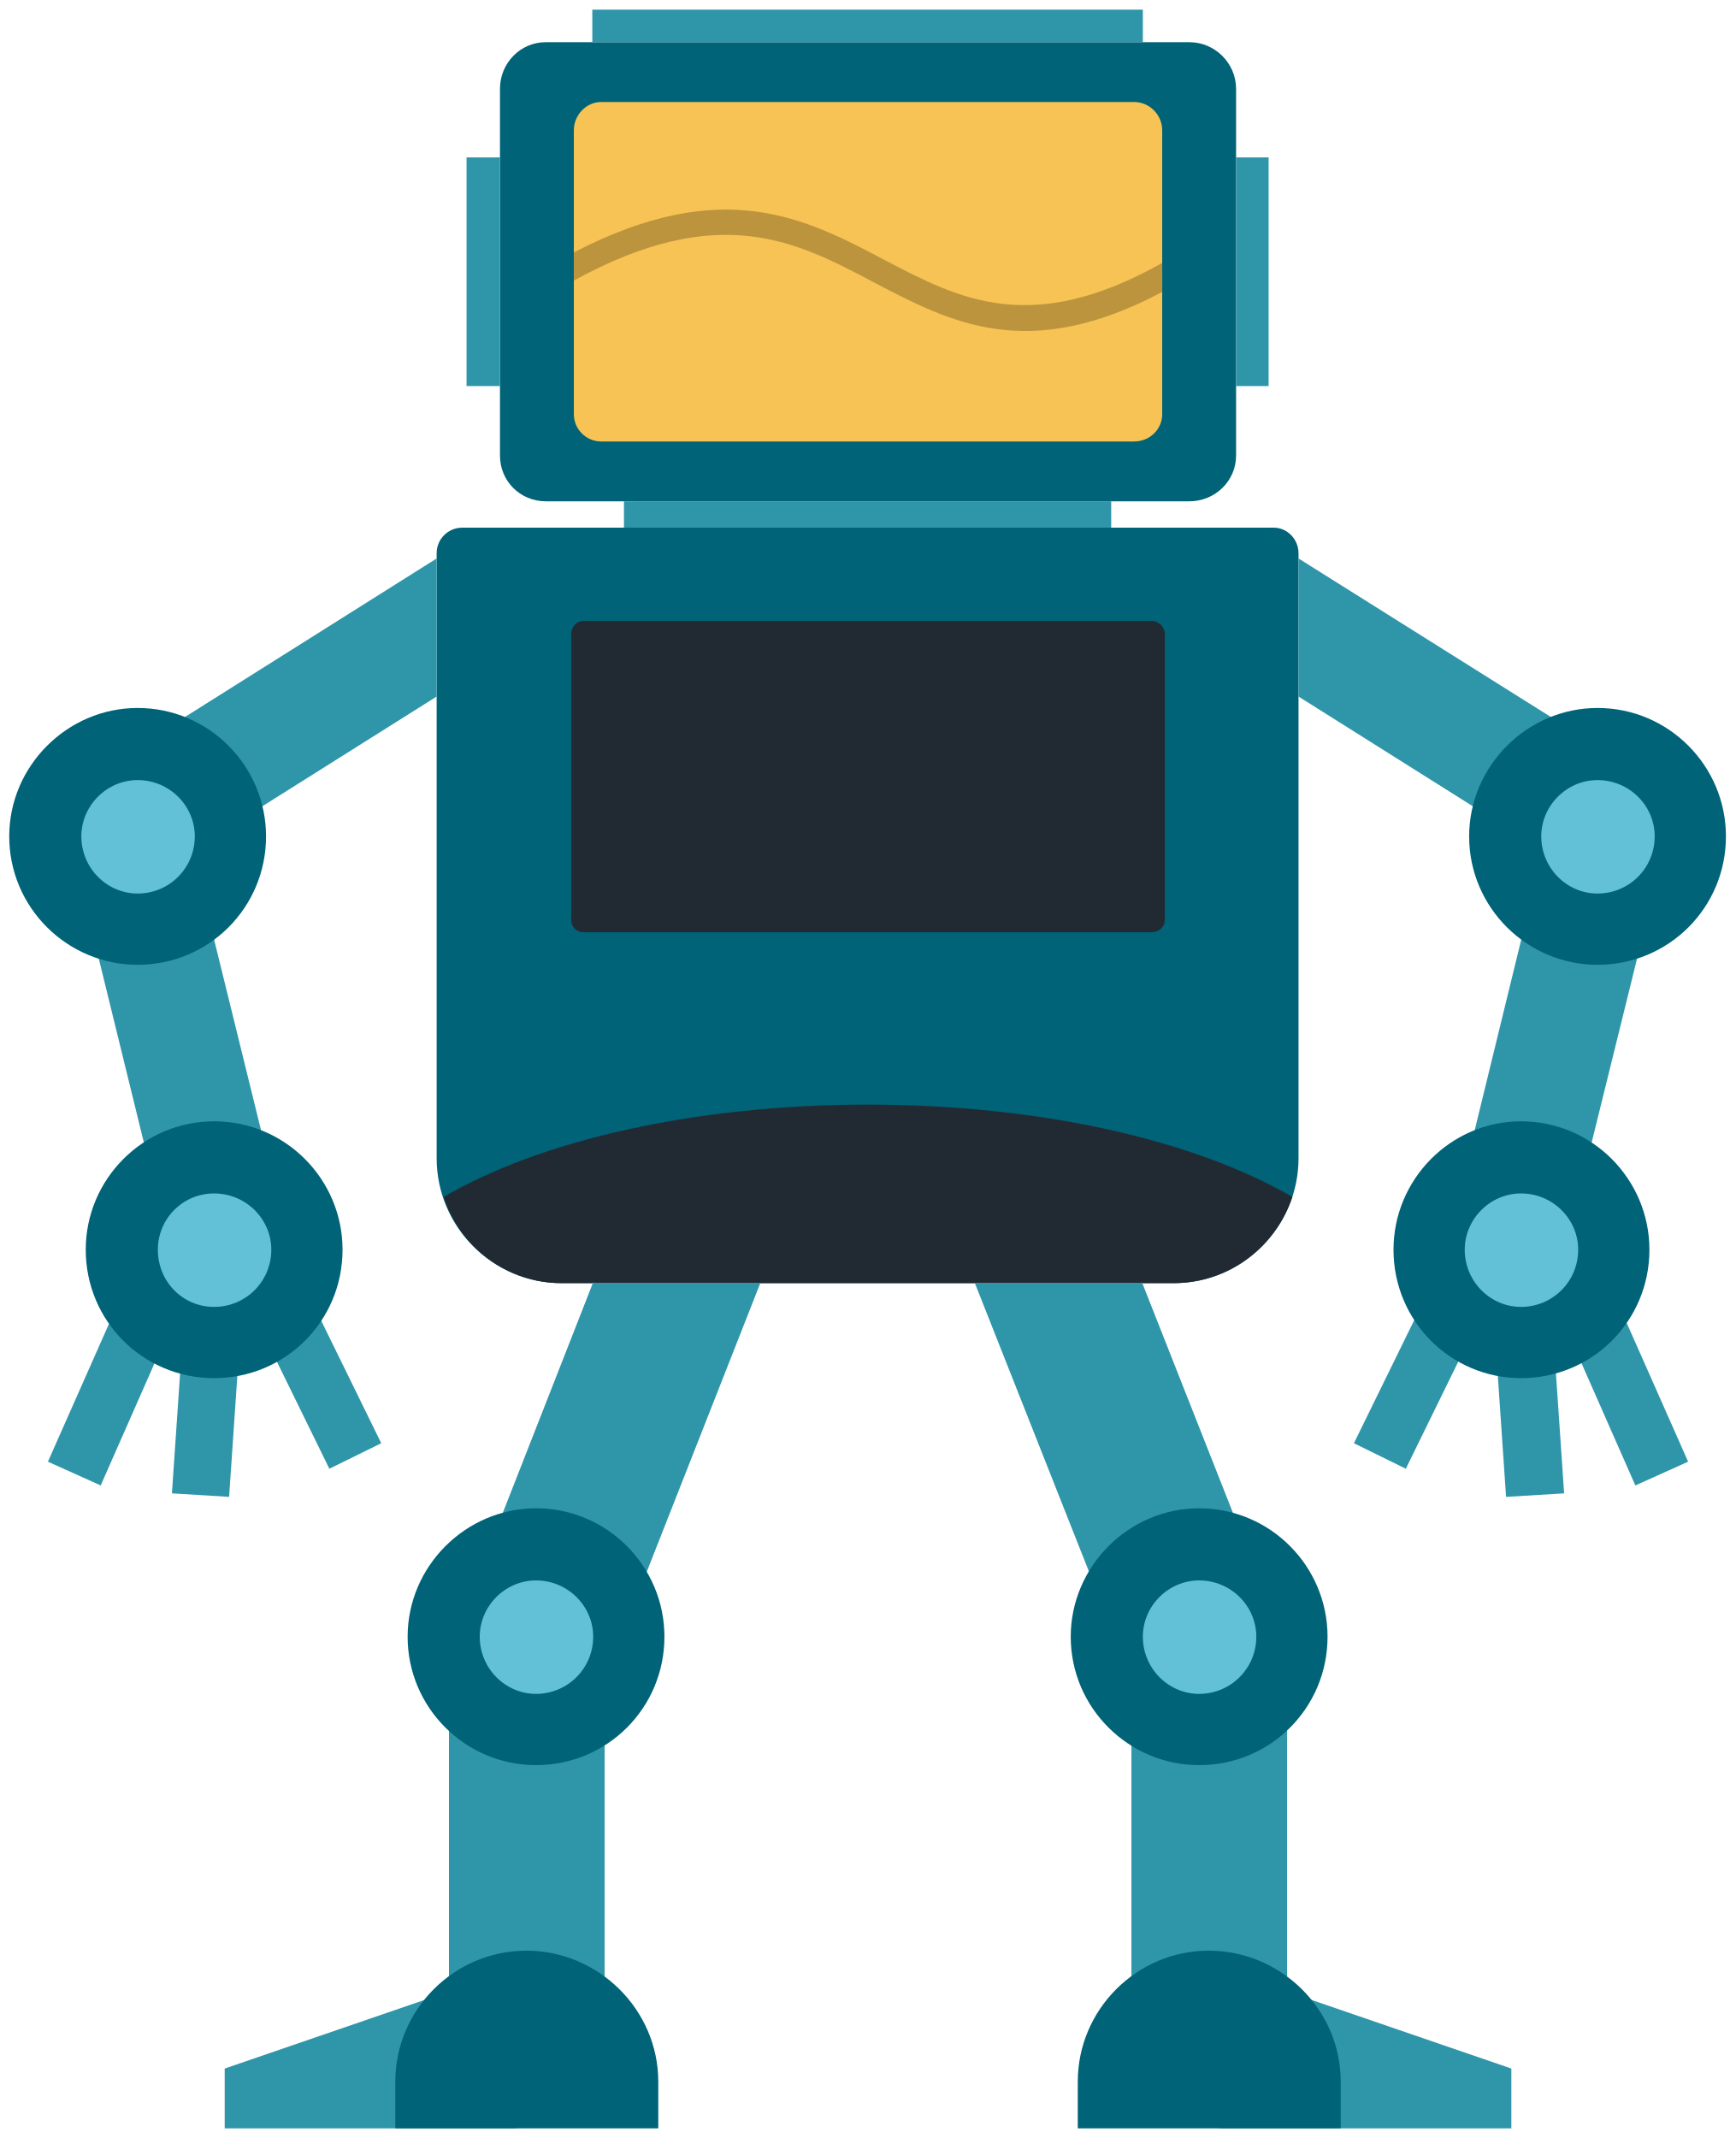
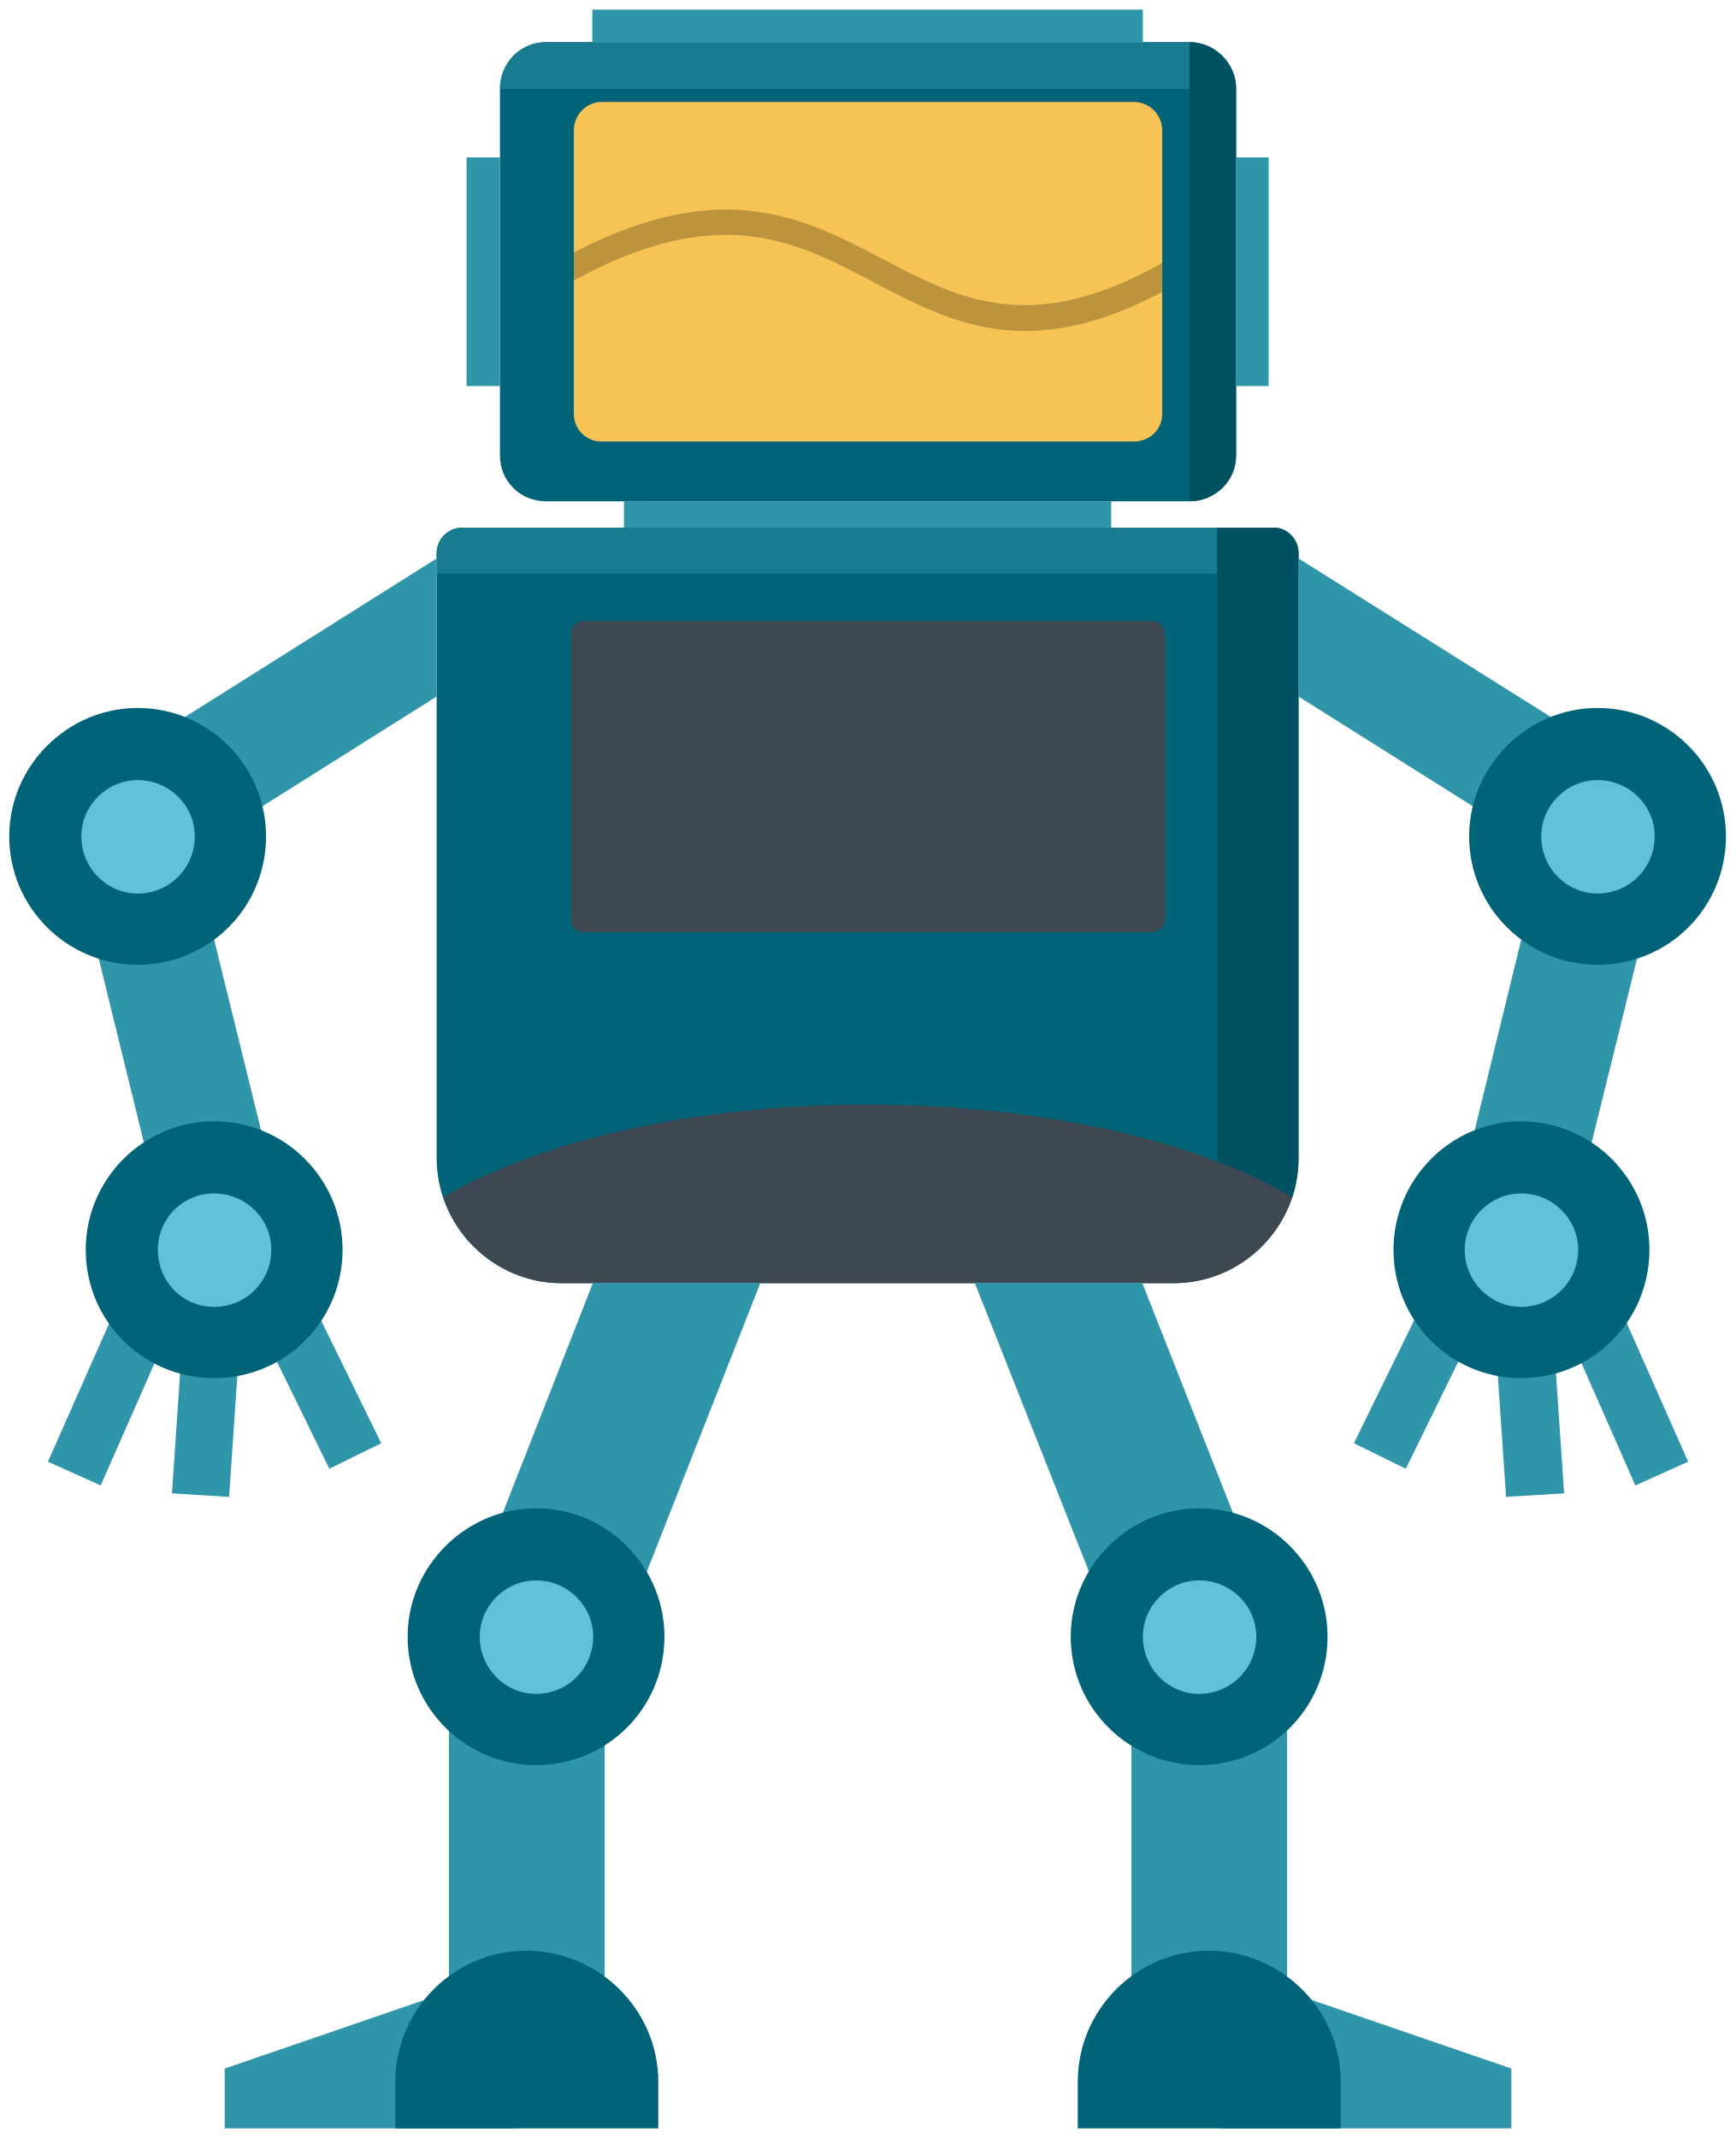
<svg xmlns="http://www.w3.org/2000/svg" width="377.5" height="465" viewBox="67.3 23.5 377.5 465">
  <g>
    <g clip-rule="evenodd" fill-rule="evenodd">
      <path d="m185.991 32.677h140.018c5.548 0 10.138 4.591 10.138 10.138v79.765c0 5.547-4.591 9.947-10.138 9.947h-140.018c-5.548 0-9.947-4.4-9.947-9.947v-79.765c-.001-5.547 4.399-10.138 9.947-10.138z" fill="#006377" />
+       <path d="M185.991 32.677h140.018c5.548 0 10.138 4.591 10.138 10.138H176.044c-.001-5.547 4.399-10.138 9.947-10.138Z" fill="#177c90" />
+       <path d="M326.009 32.677c5.548 0 10.138 4.591 10.138 10.138v79.765c0 5.547-4.591 9.947-10.138 9.947Z" fill="#005162" />
      <path d="m198.041 45.685h115.917c3.443 0 6.121 2.869 6.121 6.121v61.784c0 3.252-2.678 5.93-6.121 5.93h-115.917c-3.252 0-5.93-2.678-5.93-5.93v-61.784c0-3.252 2.678-6.121 5.93-6.121z" fill="#f6c354" />
      <path d="m320.079 80.689v6.312c-29.266 15.494-45.908 6.695-62.74-2.104-16.642-8.799-33.474-17.789-65.227-.382v-6.121c32.518-16.833 50.307-7.46 67.714 1.721 16.067 8.417 31.752 16.642 60.253.574z" fill="#bc943d" />
      <path d="m168.775 57.735h7.269v49.734h-7.269z" fill="#2f95a9" />
      <path d="m336.147 57.735h7.077v49.734h-7.077z" fill="#2f95a9" />
      <path d="m196.128 25.6h119.743v7.077h-119.743z" fill="#2f95a9" />
      <path d="m203.014 132.527h105.971v5.738h-105.971z" fill="#2f95a9" />
      <path d="m189.433 302.577h133.133c14.92 0 27.162-12.242 27.162-27.162v-131.602c0-3.06-2.486-5.547-5.356-5.547h-176.554c-3.061 0-5.547 2.487-5.547 5.547v131.602c0 14.92 12.242 27.162 27.162 27.162z" fill="#006377" />
-       <path d="m189.433 302.577h133.133c12.051 0 22.189-7.843 25.823-18.746-21.041-12.242-54.515-20.085-92.389-20.085-37.683 0-71.348 7.843-92.198 20.085 3.442 10.903 13.772 18.746 25.631 18.746z" fill="#212a33" />
+       <path d="M167.818 138.266h176.554c2.87 0 5.356 2.487 5.356 5.547v4.453H162.271v-4.453c0-3.06 2.486-5.547 5.547-5.547Z" fill="#177c90" />
+       <path d="M332 138.266h12.372c2.87 0 5.356 2.487 5.356 5.547v131.602a27.162 27.162 0 0 1-1.388 8.585H332Z" fill="#005162" />
+       <path d="m189.433 302.577h133.133c12.051 0 22.189-7.843 25.823-18.746-21.041-12.242-54.515-20.085-92.389-20.085-37.683 0-71.348 7.843-92.198 20.085 3.442 10.903 13.772 18.746 25.631 18.746z" fill="#3d4853" />
      <path d="m116.172 486.4h63.506v-34.814l-63.506 21.807z" fill="#2f95a9" />
    </g>
    <path d="m232.663 302.577-33.857 86.077v80.721h-33.857v-83.782-3.061l1.148-3.06 30.222-77.087c.383.191.574.191.957.191h35.387z" fill="#2f95a9" />
    <path clip-rule="evenodd" d="m183.886 351.546c15.494 0 27.927 12.625 27.927 27.927 0 15.493-12.434 27.927-27.927 27.927-15.303 0-27.927-12.434-27.927-27.927 0-15.303 12.624-27.927 27.927-27.927z" fill="#006377" fill-rule="evenodd" />
    <path clip-rule="evenodd" d="m183.886 367.231c6.886 0 12.433 5.548 12.433 12.242 0 6.886-5.547 12.433-12.433 12.433-6.695 0-12.242-5.547-12.242-12.433 0-6.695 5.547-12.242 12.242-12.242z" fill="#62c1d7" fill-rule="evenodd" />
    <path clip-rule="evenodd" d="m210.475 486.4v-10.138c0-15.685-13.007-28.501-28.693-28.501-15.685 0-28.501 12.816-28.501 28.501v10.138z" fill="#006377" fill-rule="evenodd" />
    <path clip-rule="evenodd" d="m396.019 486.4h-63.506v-34.814l63.506 21.807z" fill="#2f95a9" fill-rule="evenodd" />
    <path d="m279.336 302.577 34.048 86.077v80.721h33.857v-83.782-3.061l-1.148-3.06-30.414-77.087c-.191.191-.574.191-.765.191h-35.578z" fill="#2f95a9" />
    <path clip-rule="evenodd" d="m328.113 351.546c-15.302 0-27.927 12.625-27.927 27.927 0 15.493 12.625 27.927 27.927 27.927 15.494 0 27.928-12.434 27.928-27.927 0-15.303-12.434-27.927-27.928-27.927z" fill="#006377" fill-rule="evenodd" />
    <path clip-rule="evenodd" d="m328.113 367.231c-6.695 0-12.242 5.548-12.242 12.242 0 6.886 5.547 12.433 12.242 12.433 6.886 0 12.434-5.547 12.434-12.433 0-6.695-5.548-12.242-12.434-12.242z" fill="#62c1d7" fill-rule="evenodd" />
    <path clip-rule="evenodd" d="m301.716 486.4v-10.138c0-15.685 12.816-28.501 28.501-28.501 15.685 0 28.692 12.816 28.692 28.501v10.138z" fill="#006377" fill-rule="evenodd" />
    <path clip-rule="evenodd" d="m94.748 302.96 11.477 4.973-17.024 38.639-11.477-5.165z" fill="#2f95a9" fill-rule="evenodd" />
    <path clip-rule="evenodd" d="m107.564 306.212 12.434.765-2.869 42.082-12.434-.766z" fill="#2f95a9" fill-rule="evenodd" />
    <path clip-rule="evenodd" d="m120.38 305.064 11.286-5.547 18.554 37.874-11.285 5.547z" fill="#2f95a9" fill-rule="evenodd" />
    <path d="m162.271 174.992-53.176 33.474 24.293 98.702-24.676 6.121-26.397-107.692-2.295-8.991 7.842-4.782 74.409-46.864z" fill="#2f95a9" />
    <path clip-rule="evenodd" d="m97.235 177.478c15.494 0 27.927 12.625 27.927 27.928 0 15.494-12.434 27.927-27.927 27.927-15.303 0-27.927-12.433-27.927-27.927 0-15.303 12.624-27.928 27.927-27.928z" fill="#006377" fill-rule="evenodd" />
    <path clip-rule="evenodd" d="m97.235 193.163c6.886 0 12.434 5.548 12.434 12.242 0 6.886-5.547 12.434-12.434 12.434-6.695 0-12.242-5.548-12.242-12.434 0-6.694 5.547-12.242 12.242-12.242z" fill="#62c1d7" fill-rule="evenodd" />
    <path clip-rule="evenodd" d="m113.876 267.381c15.494 0 27.928 12.624 27.928 27.927 0 15.494-12.434 27.928-27.928 27.928-15.493 0-27.927-12.434-27.927-27.928.001-15.302 12.434-27.927 27.927-27.927z" fill="#006377" fill-rule="evenodd" />
    <path clip-rule="evenodd" d="m113.876 283.066c6.887 0 12.434 5.547 12.434 12.242 0 6.886-5.547 12.434-12.434 12.434-6.886 0-12.242-5.547-12.242-12.434.001-6.695 5.356-12.242 12.242-12.242z" fill="#62c1d7" fill-rule="evenodd" />
-     <path clip-rule="evenodd" d="m194.216 158.541h123.568c1.53 0 2.869 1.338 2.869 2.869v62.167c0 1.53-1.339 2.678-2.869 2.678h-123.568c-1.53 0-2.678-1.148-2.678-2.678v-62.167c-.001-1.53 1.147-2.869 2.678-2.869z" fill="#212a33" fill-rule="evenodd" />
+     <path clip-rule="evenodd" d="m194.216 158.541h123.568c1.53 0 2.869 1.338 2.869 2.869v62.167c0 1.53-1.339 2.678-2.869 2.678h-123.568c-1.53 0-2.678-1.148-2.678-2.678v-62.167c-.001-1.53 1.147-2.869 2.678-2.869z" fill="#3d4853" fill-rule="evenodd" />
    <path clip-rule="evenodd" d="m417.443 302.96-11.478 4.973 17.025 38.639 11.477-5.165z" fill="#2f95a9" fill-rule="evenodd" />
    <path clip-rule="evenodd" d="m404.626 306.212-12.624.765 2.869 42.082 12.625-.766z" fill="#2f95a9" fill-rule="evenodd" />
    <path clip-rule="evenodd" d="m391.619 305.064-11.286-5.547-18.554 37.874 11.286 5.547z" fill="#2f95a9" fill-rule="evenodd" />
    <path d="m349.728 174.992 53.177 33.474-24.102 98.702 24.484 6.121 26.588-107.692 2.105-8.991-7.651-4.782-74.601-46.864z" fill="#2f95a9" />
    <path clip-rule="evenodd" d="m414.764 177.478c-15.303 0-27.927 12.625-27.927 27.928 0 15.494 12.625 27.927 27.927 27.927 15.494 0 27.928-12.433 27.928-27.927 0-15.303-12.434-27.928-27.928-27.928z" fill="#006377" fill-rule="evenodd" />
    <path clip-rule="evenodd" d="m414.764 193.163c-6.695 0-12.242 5.548-12.242 12.242 0 6.886 5.548 12.434 12.242 12.434 6.886 0 12.434-5.548 12.434-12.434 0-6.694-5.548-12.242-12.434-12.242z" fill="#62c1d7" fill-rule="evenodd" />
    <path clip-rule="evenodd" d="m398.122 267.381c-15.302 0-27.736 12.624-27.736 27.927 0 15.494 12.434 27.928 27.736 27.928 15.494 0 27.927-12.434 27.927-27.928.001-15.302-12.433-27.927-27.927-27.927z" fill="#006377" fill-rule="evenodd" />
    <path clip-rule="evenodd" d="m398.122 283.066c-6.695 0-12.242 5.547-12.242 12.242 0 6.886 5.547 12.434 12.242 12.434 6.887 0 12.434-5.547 12.434-12.434 0-6.695-5.547-12.242-12.434-12.242z" fill="#62c1d7" fill-rule="evenodd" />
  </g>
</svg>
